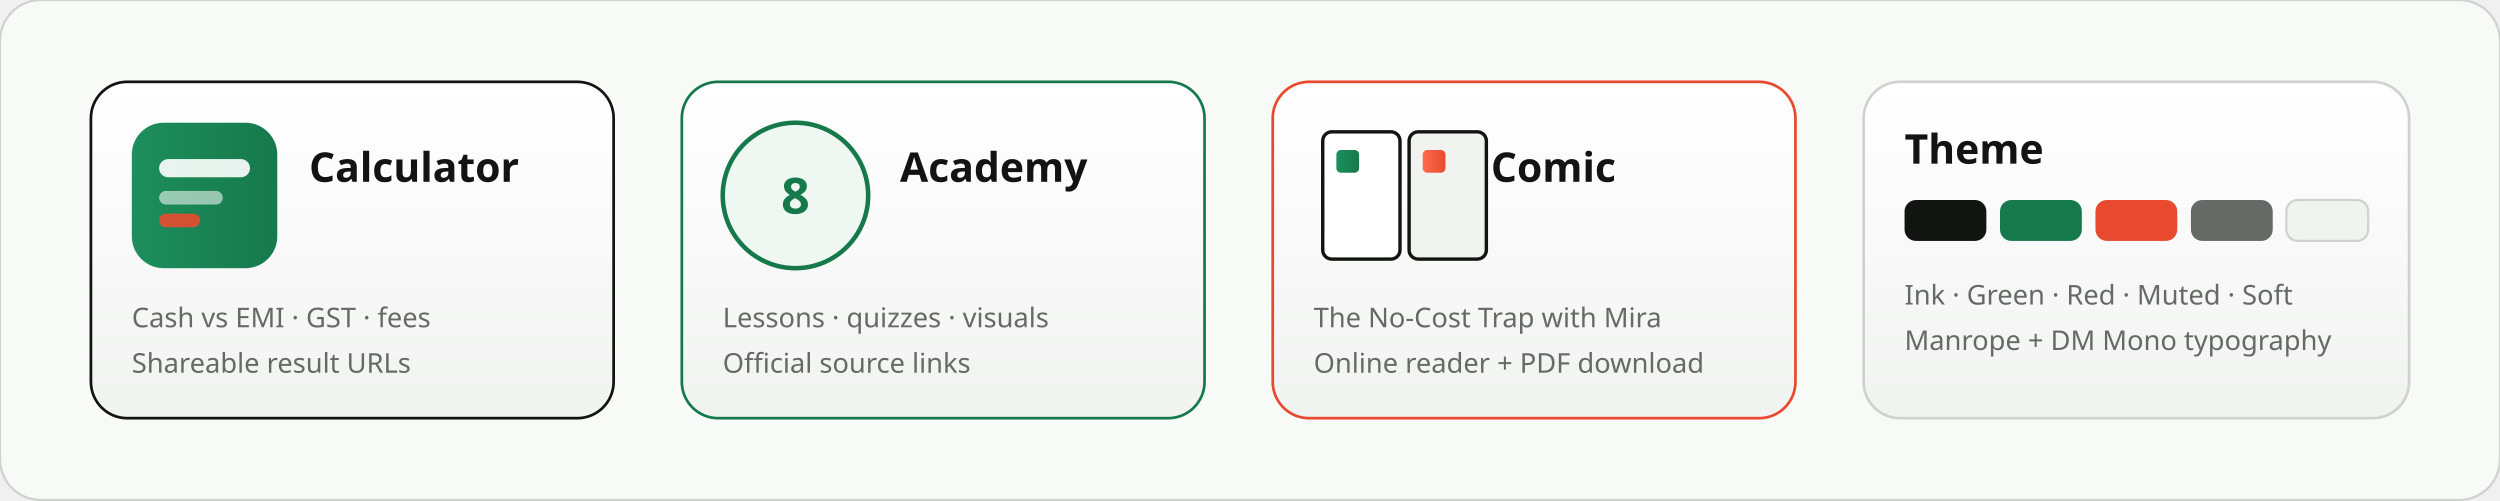
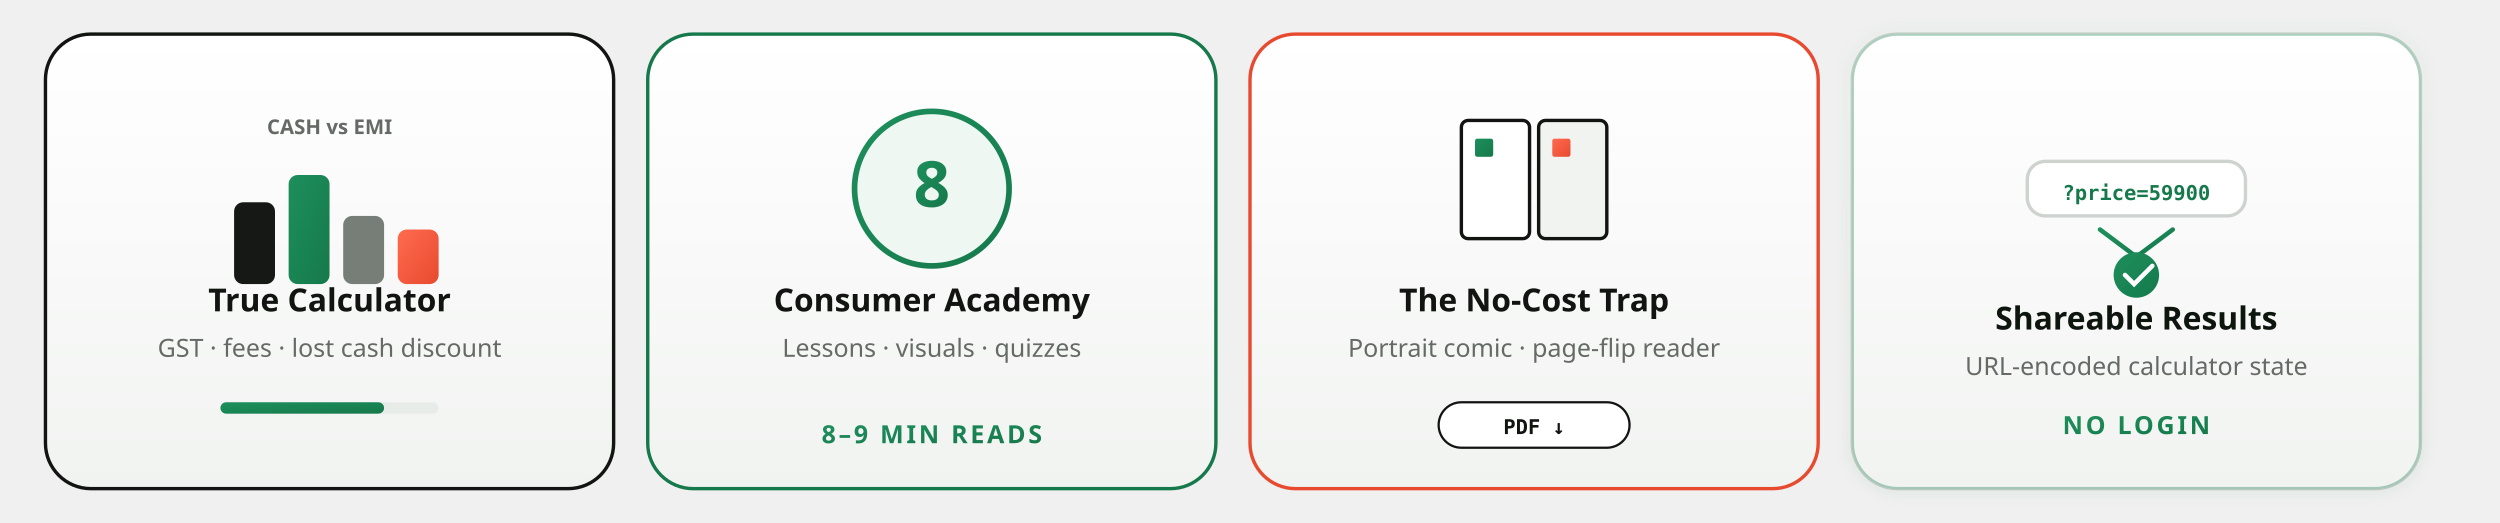
- <svg xmlns="http://www.w3.org/2000/svg" viewBox="0 0 1100 220" role="img" aria-label="EMI Truth features">
+ <svg xmlns="http://www.w3.org/2000/svg" viewBox="0 0 1100 230" role="img" aria-label="EMI Truth features">
  <defs>
-     <linearGradient id="cardA" x1="0" y1="0" x2="0" y2="1">
+     <linearGradient id="green" x1="0" y1="0" x2="1" y2="1">
+       <stop offset="0%" stop-color="#1d8f5c" />
+       <stop offset="100%" stop-color="#16794b" />
+     </linearGradient>
+     <linearGradient id="red" x1="0" y1="0" x2="1" y2="1">
+       <stop offset="0%" stop-color="#ff6b4f" />
+       <stop offset="100%" stop-color="#e84a2f" />
+     </linearGradient>
+     <linearGradient id="card" x1="0" y1="0" x2="0" y2="1">
      <stop offset="0%" stop-color="#ffffff" />
      <stop offset="100%" stop-color="#f1f3f1" />
    </linearGradient>
-     <linearGradient id="g" x1="0" y1="0" x2="1" y2="0">
-       <stop stop-color="#1d8f5c" />
-       <stop offset="1" stop-color="#16794b" />
-     </linearGradient>
-     <linearGradient id="r" x1="0" y1="0" x2="1" y2="0">
-       <stop stop-color="#ff6b4f" />
-       <stop offset="1" stop-color="#e84a2f" />
-     </linearGradient>
+     <filter id="glow">
+       <feGaussianBlur stdDeviation="3" result="b" />
+       <feMerge>
+         <feMergeNode in="b" />
+         <feMergeNode in="SourceGraphic" />
+       </feMerge>
+     </filter>
  </defs>
-   <rect width="1100" height="220" rx="18" fill="#f8faf8" stroke="#cfd3cf" />
-   <g transform="translate(40,36)">
-     <rect width="230" height="148" rx="16" fill="url(#cardA)" stroke="#111411" stroke-width="1.2" />
-     <rect x="18" y="18" width="64" height="64" rx="14" fill="url(#g)" />
-     <rect x="30" y="34" width="40" height="8" rx="4" fill="#fff" opacity="0.9" />
-     <rect x="30" y="48" width="28" height="6" rx="3" fill="#fff" opacity="0.55" />
-     <rect x="30" y="58" width="18" height="6" rx="3" fill="#e84a2f" opacity="0.9" />
-     <text x="96" y="44" fill="#111411" font-family="Segoe UI, Manrope, sans-serif" font-size="18" font-weight="800">Calculator</text>
-     <text x="18" y="108" fill="#656a66" font-family="Segoe UI, Manrope, sans-serif" font-size="12">Cash vs EMI · GST · fees</text>
-     <text x="18" y="128" fill="#656a66" font-family="Segoe UI, Manrope, sans-serif" font-size="12">Shareable result URLs</text>
+   <g transform="translate(20, 15)">
+     <rect width="250" height="200" rx="20" fill="url(#card)" stroke="#111411" stroke-width="1.5" />
+     <g transform="translate(125, 62)">
+       <rect x="-42" y="12" width="18" height="36" rx="4" fill="#151815" />
+       <rect x="-18" y="0" width="18" height="48" rx="4" fill="url(#green)" />
+       <rect x="6" y="18" width="18" height="30" rx="4" fill="#777e78" />
+       <rect x="30" y="24" width="18" height="24" rx="4" fill="url(#red)" />
+       <text x="0" y="-18" text-anchor="middle" fill="#656a66" font-family="Segoe UI, Manrope, sans-serif" font-size="9" font-weight="700">CASH vs EMI</text>
+     </g>
+     <text x="125" y="122" text-anchor="middle" fill="#111411" font-family="Segoe UI, Manrope, sans-serif" font-size="14" font-weight="800">True Calculator</text>
+     <text x="125" y="142" text-anchor="middle" fill="#656a66" font-family="Segoe UI, Manrope, sans-serif" font-size="11">GST · fees · lost cash discount</text>
+     <rect x="77" y="162" width="96" height="5" rx="2.5" fill="#e8ece8" />
+     <rect x="77" y="162" width="72" height="5" rx="2.5" fill="url(#green)" />
  </g>
-   <g transform="translate(300,36)">
-     <rect width="230" height="148" rx="16" fill="url(#cardA)" stroke="#16794b" stroke-width="1.2" />
-     <circle cx="50" cy="50" r="32" fill="#eef7f1" stroke="#16794b" stroke-width="2" />
-     <text x="50" y="58" text-anchor="middle" fill="#16794b" font-family="Segoe UI, Manrope, sans-serif" font-size="22" font-weight="900">8</text>
-     <text x="96" y="44" fill="#111411" font-family="Segoe UI, Manrope, sans-serif" font-size="18" font-weight="800">Academy</text>
-     <text x="18" y="108" fill="#656a66" font-family="Segoe UI, Manrope, sans-serif" font-size="12">Lessons · quizzes · visuals</text>
-     <text x="18" y="128" fill="#656a66" font-family="Segoe UI, Manrope, sans-serif" font-size="12">Official source links</text>
+   <g transform="translate(285, 15)">
+     <rect width="250" height="200" rx="20" fill="url(#card)" stroke="#16794b" stroke-width="1.5" />
+     <circle cx="125" cy="68" r="34" fill="#eef7f1" stroke="url(#green)" stroke-width="2.5" />
+     <text x="125" y="76" text-anchor="middle" fill="url(#green)" font-family="Segoe UI, Manrope, sans-serif" font-size="28" font-weight="900">8</text>
+     <text x="125" y="122" text-anchor="middle" fill="#111411" font-family="Segoe UI, Manrope, sans-serif" font-size="14" font-weight="800">Consumer Academy</text>
+     <text x="125" y="142" text-anchor="middle" fill="#656a66" font-family="Segoe UI, Manrope, sans-serif" font-size="11">Lessons · visuals · quizzes</text>
+     <text x="125" y="180" text-anchor="middle" fill="url(#green)" font-family="Segoe UI, Manrope, sans-serif" font-size="11" font-weight="800" letter-spacing="1.2">8–9 MIN READS</text>
  </g>
-   <g transform="translate(560,36)">
-     <rect width="230" height="148" rx="16" fill="url(#cardA)" stroke="#e84a2f" stroke-width="1.2" />
-     <rect x="22" y="22" width="34" height="56" rx="4" fill="#fff" stroke="#111411" stroke-width="1.5" />
-     <rect x="60" y="22" width="34" height="56" rx="4" fill="#f1f3f1" stroke="#111411" stroke-width="1.5" />
-     <rect x="28" y="30" width="10" height="10" rx="2" fill="url(#g)" />
-     <rect x="66" y="30" width="10" height="10" rx="2" fill="url(#r)" />
-     <text x="96" y="44" fill="#111411" font-family="Segoe UI, Manrope, sans-serif" font-size="18" font-weight="800">Comic</text>
-     <text x="18" y="108" fill="#656a66" font-family="Segoe UI, Manrope, sans-serif" font-size="12">The No-Cost Trap with Mira</text>
-     <text x="18" y="128" fill="#656a66" font-family="Segoe UI, Manrope, sans-serif" font-size="12">Online reader + PDF download</text>
+   <g transform="translate(550, 15)">
+     <rect width="250" height="200" rx="20" fill="url(#card)" stroke="#e84a2f" stroke-width="1.5" />
+     <rect x="93" y="38" width="30" height="52" rx="3" fill="#fff" stroke="#111411" stroke-width="1.5" />
+     <rect x="127" y="38" width="30" height="52" rx="3" fill="#f1f3f1" stroke="#111411" stroke-width="1.5" />
+     <rect x="99" y="46" width="8" height="8" rx="1" fill="url(#green)" />
+     <rect x="133" y="46" width="8" height="8" rx="1" fill="url(#red)" />
+     <text x="125" y="122" text-anchor="middle" fill="#111411" font-family="Segoe UI, Manrope, sans-serif" font-size="14" font-weight="800">The No-Cost Trap</text>
+     <text x="125" y="142" text-anchor="middle" fill="#656a66" font-family="Segoe UI, Manrope, sans-serif" font-size="11">Portrait comic · page-flip reader</text>
+     <rect x="83" y="162" width="84" height="20" rx="10" fill="#fff" stroke="#111411" />
+     <text x="125" y="176" text-anchor="middle" fill="#111411" font-family="ui-monospace, monospace" font-size="9" font-weight="700">PDF ↓</text>
  </g>
-   <g transform="translate(820,36)">
-     <rect width="240" height="148" rx="16" fill="url(#cardA)" stroke="#cfd3cf" stroke-width="1.2" />
-     <text x="18" y="36" fill="#111411" font-family="Segoe UI, Manrope, sans-serif" font-size="18" font-weight="800">Theme</text>
-     <rect x="18" y="52" width="36" height="18" rx="5" fill="#111411" />
-     <rect x="60" y="52" width="36" height="18" rx="5" fill="#16794b" />
-     <rect x="102" y="52" width="36" height="18" rx="5" fill="#e84a2f" />
-     <rect x="144" y="52" width="36" height="18" rx="5" fill="#656a66" />
-     <rect x="186" y="52" width="36" height="18" rx="5" fill="#f1f3f1" stroke="#cfd3cf" />
-     <text x="18" y="98" fill="#656a66" font-family="Segoe UI, Manrope, sans-serif" font-size="12">Ink · Green · Red · Muted · Soft</text>
-     <text x="18" y="118" fill="#656a66" font-family="Segoe UI, Manrope, sans-serif" font-size="12">Manrope + DM Mono typography</text>
+   <g transform="translate(815, 15)" filter="url(#glow)">
+     <rect width="250" height="200" rx="20" fill="url(#card)" stroke="rgba(22,121,75,0.35)" stroke-width="1.5" />
+     <g transform="translate(125, 68)">
+       <rect x="-48" y="-12" width="96" height="24" rx="8" fill="#fff" stroke="#cfd3cf" stroke-width="1.5" />
+       <text x="0" y="5" text-anchor="middle" fill="#16794b" font-family="ui-monospace, monospace" font-size="9" font-weight="700">?price=59900</text>
+       <path d="M-16 18 L0 30 L16 18" fill="none" stroke="url(#green)" stroke-width="2" stroke-linecap="round" />
+       <circle cx="0" cy="38" r="10" fill="url(#green)" />
+       <path d="M-5 38 L-1 42 L7 34" fill="none" stroke="#fff" stroke-width="2" stroke-linecap="round" />
+     </g>
+     <text x="125" y="130" text-anchor="middle" fill="#111411" font-family="Segoe UI, Manrope, sans-serif" font-size="14" font-weight="800">Shareable Results</text>
+     <text x="125" y="150" text-anchor="middle" fill="#656a66" font-family="Segoe UI, Manrope, sans-serif" font-size="11">URL-encoded calculator state</text>
+     <text x="125" y="176" text-anchor="middle" fill="url(#green)" font-family="Segoe UI, Manrope, sans-serif" font-size="11" font-weight="800" letter-spacing="1.2">NO LOGIN</text>
  </g>
</svg>
